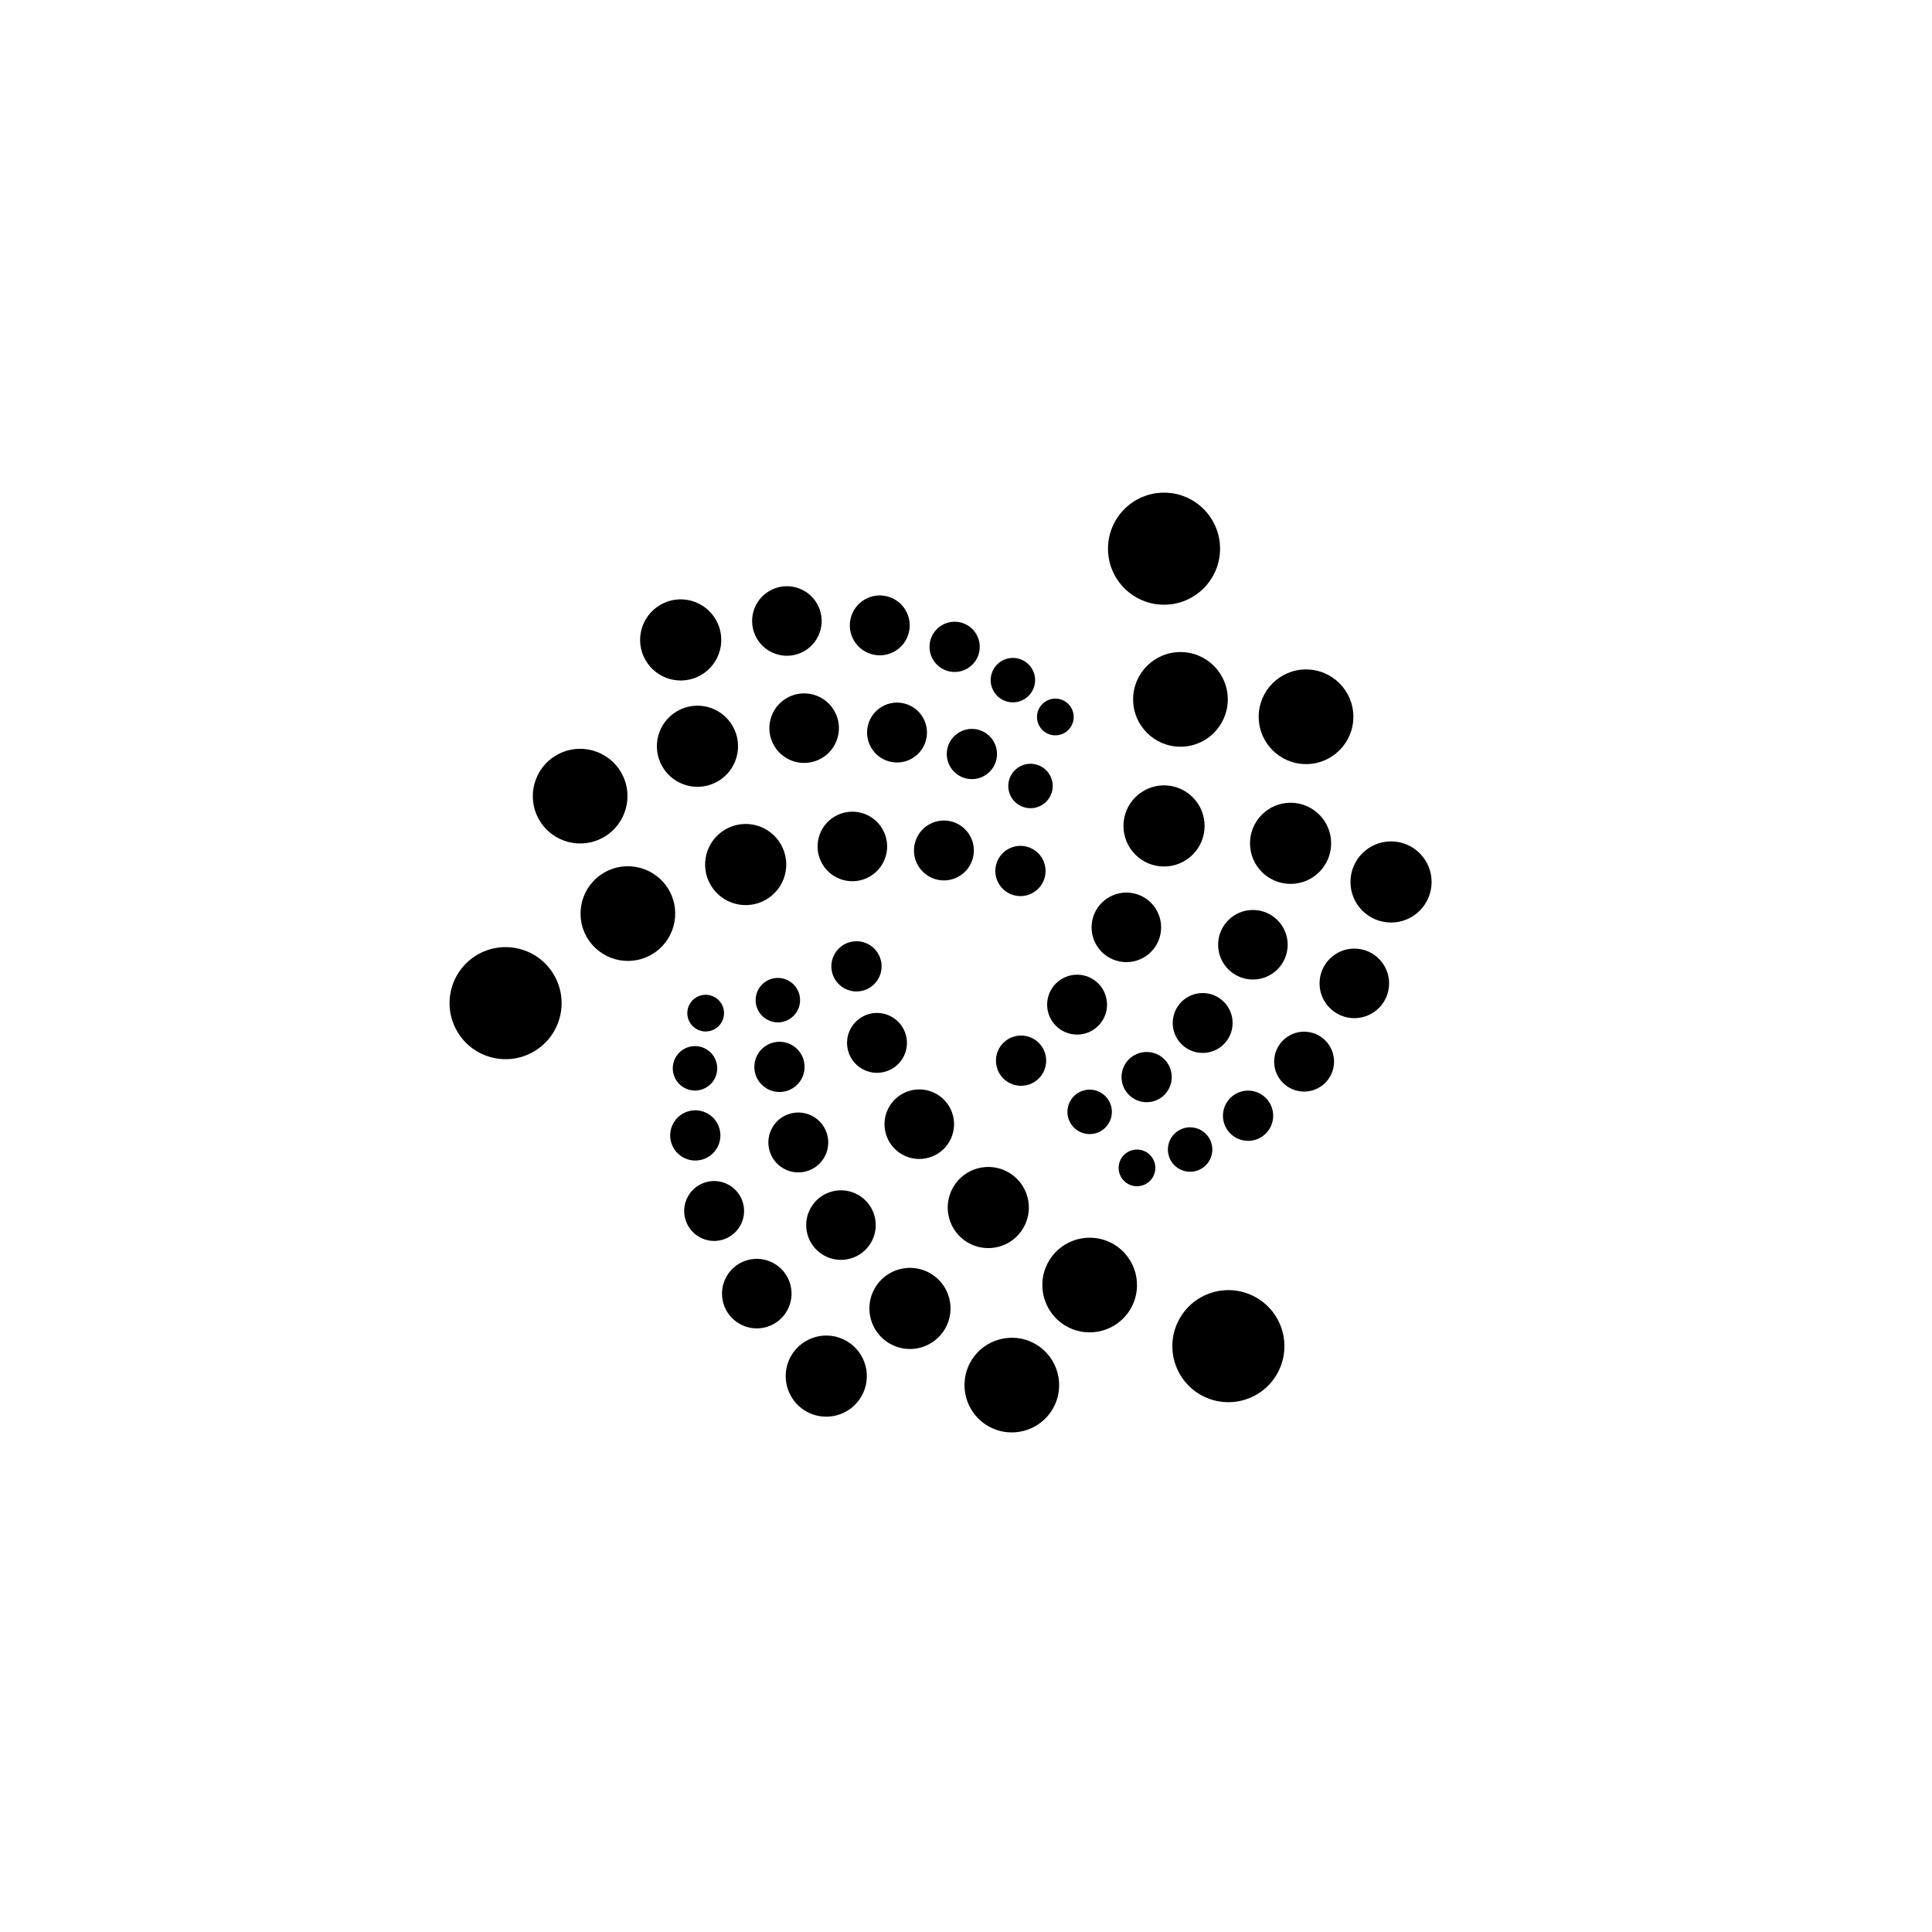
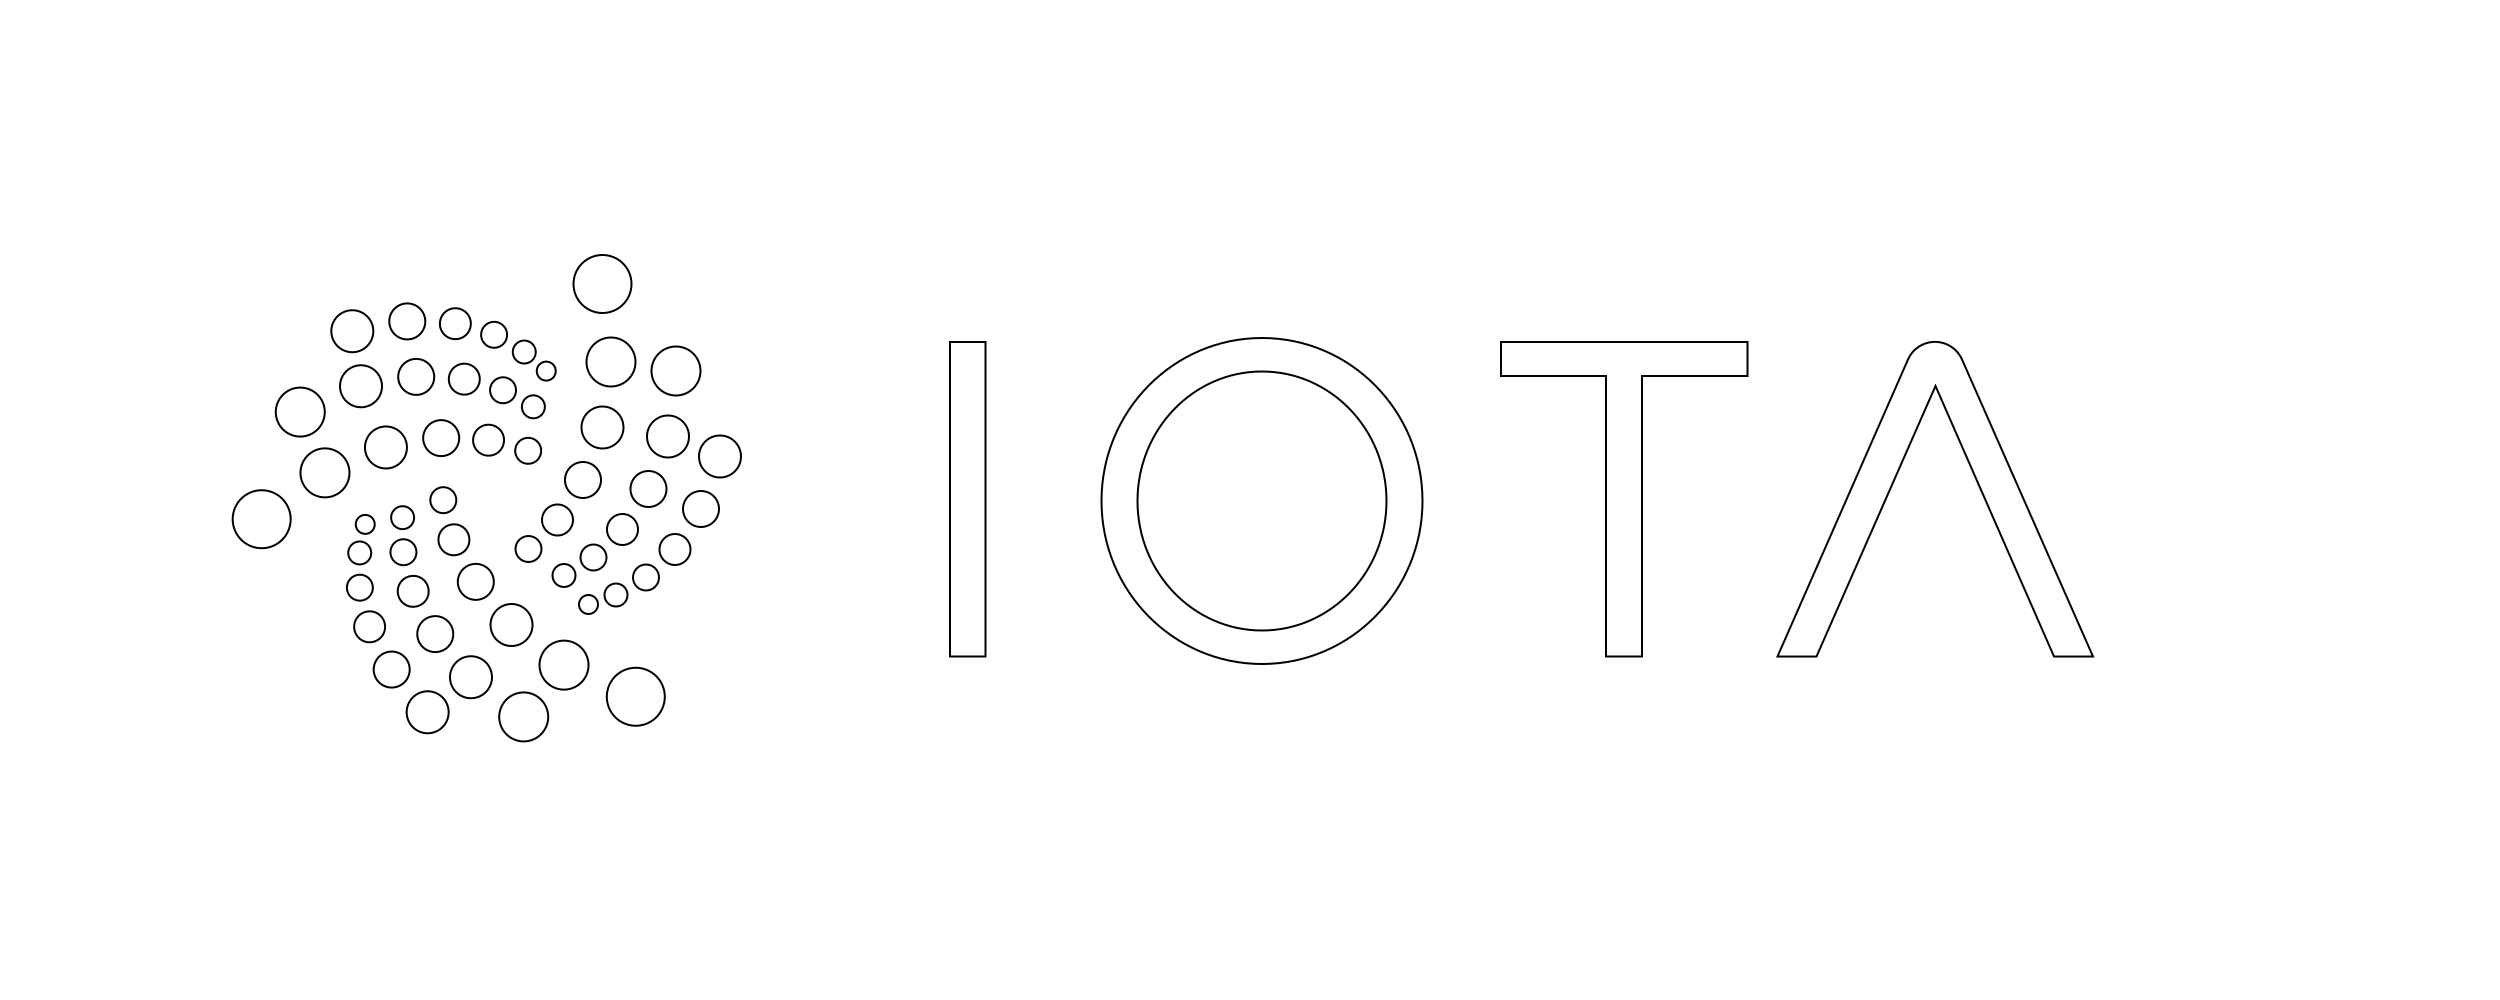
- <svg xmlns="http://www.w3.org/2000/svg" xmlns:xlink="http://www.w3.org/1999/xlink" version="1.1" baseProfile="full" width="100%" height="100%" viewBox="-1 -1 2 2">
-   <g fill="black" id="dot_arm">
+ <svg xmlns="http://www.w3.org/2000/svg" xmlns:xlink="http://www.w3.org/1999/xlink" version="1.1" baseProfile="full" width="100%" height="100%" viewBox="-1 -1 5 2">
+   <g fill="none" stroke="black" stroke-width="0.004" id="dot_arm">
    <circle cx="0.205" cy="-0.432" r="0.058" />
    <circle cx="0.222" cy="-0.276" r="0.049" />
    <circle cx="0.352" cy="-0.258" r="0.049" />
    <circle cx="0.205" cy="-0.145" r="0.042" />
    <circle cx="0.336" cy="-0.127" r="0.042" />
    <circle cx="0.44" cy="-0.087" r="0.042" />
    <circle cx="0.166" cy="-0.04" r="0.036" />
    <circle cx="0.297" cy="-0.022" r="0.036" />
    <circle cx="0.402" cy="0.018" r="0.036" />
    <circle cx="0.115" cy="0.04" r="0.031" />
    <circle cx="0.245" cy="0.059" r="0.031" />
    <circle cx="0.35" cy="0.099" r="0.031" />
    <circle cx="0.057" cy="0.098" r="0.026" />
    <circle cx="0.187" cy="0.115" r="0.026" />
    <circle cx="0.292" cy="0.155" r="0.026" />
    <circle cx="0.128" cy="0.151" r="0.023" />
    <circle cx="0.232" cy="0.19" r="0.023" />
    <circle cx="0.177" cy="0.209 " r="0.019" />
  </g>
  <use xlink:href="#dot_arm" transform="rotate(120)" />
  <use xlink:href="#dot_arm" transform="rotate(240)" />
+   <g fill="none" stroke="black" stroke-width="0.004">
+     <path d="M 0.9,0.313 H 0.971 V -0.316 H 0.9 Z" />
+     <ellipse cx="1.524" cy="0.002" rx="0.321" ry="0.326" />
+     <ellipse cx="1.524" cy="0.002" rx="0.249" ry="0.259" />
+     <path d="M 2.212,0.313 H 2.284 V -0.248 H 2.495 V -0.316 H 2.002 V -0.248 H 2.212 Z" />
+     <path d="M 2.555, 0.313 H 2.633 L 2.871,-0.228 L 3.108,0.313 H 3.186 L 2.924,-0.281 A 0.059,0.059 0 0 0 2.816,-0.281 Z" />
+   </g>
</svg>
